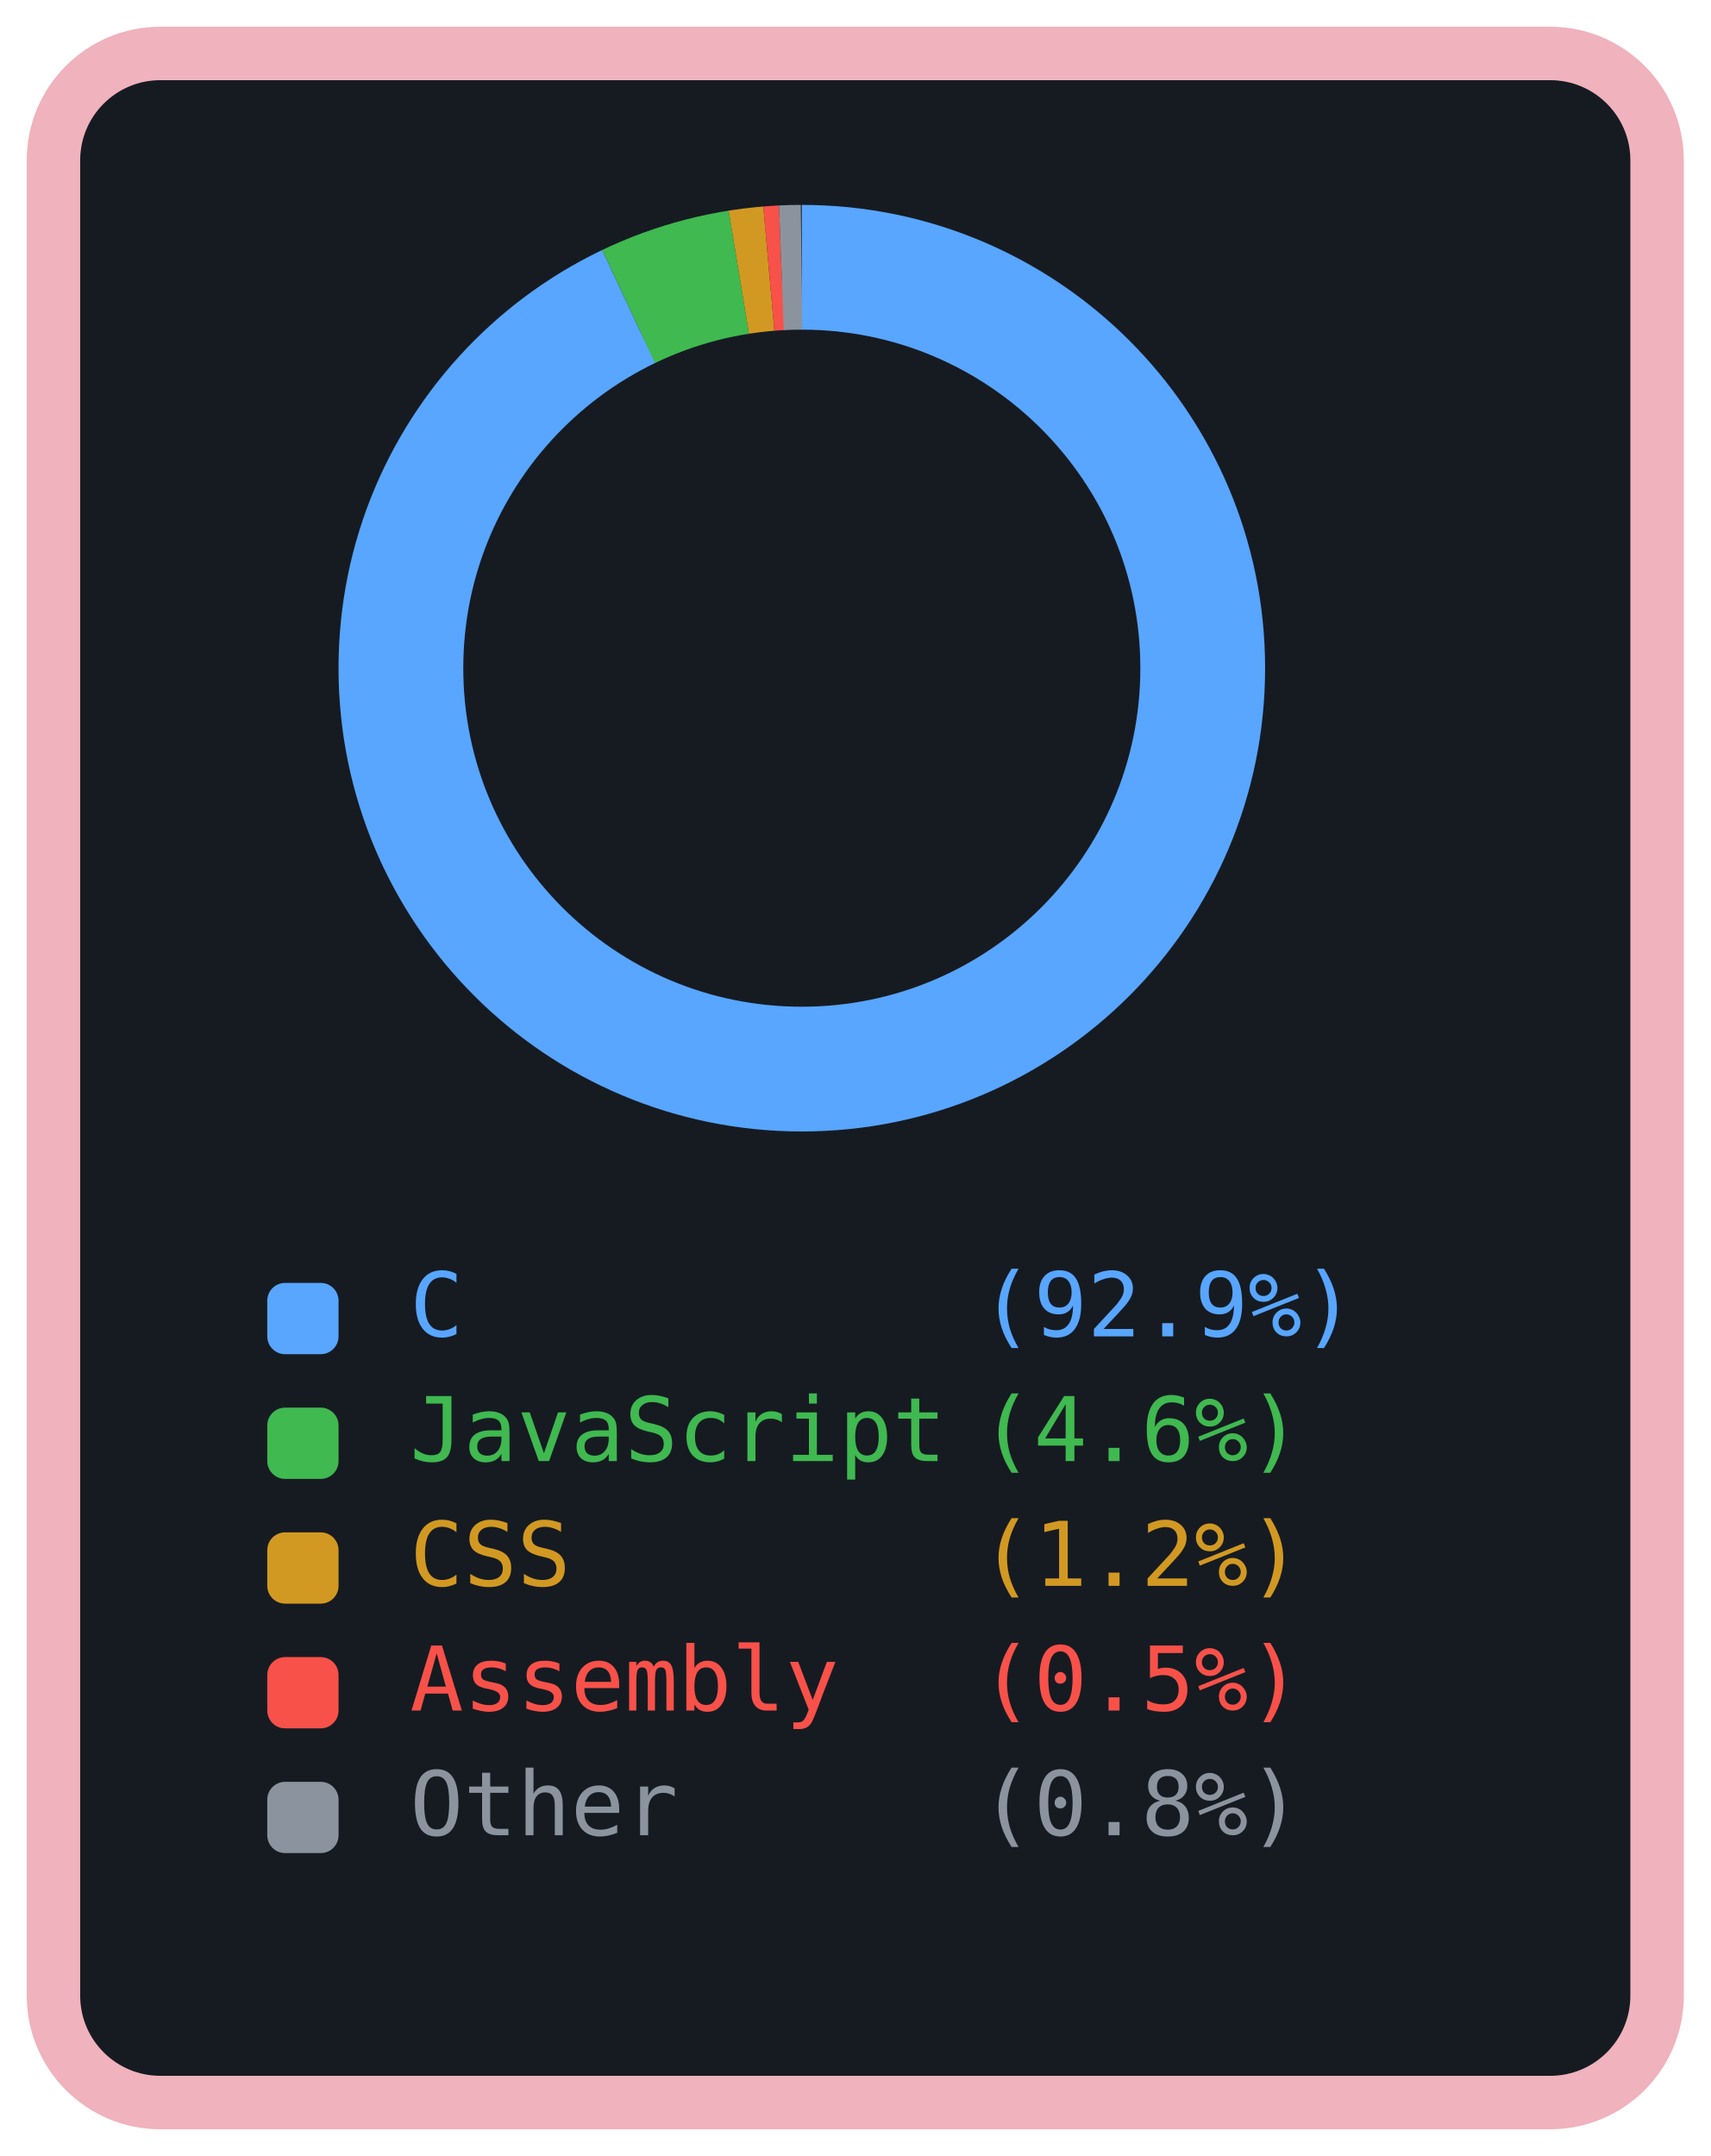
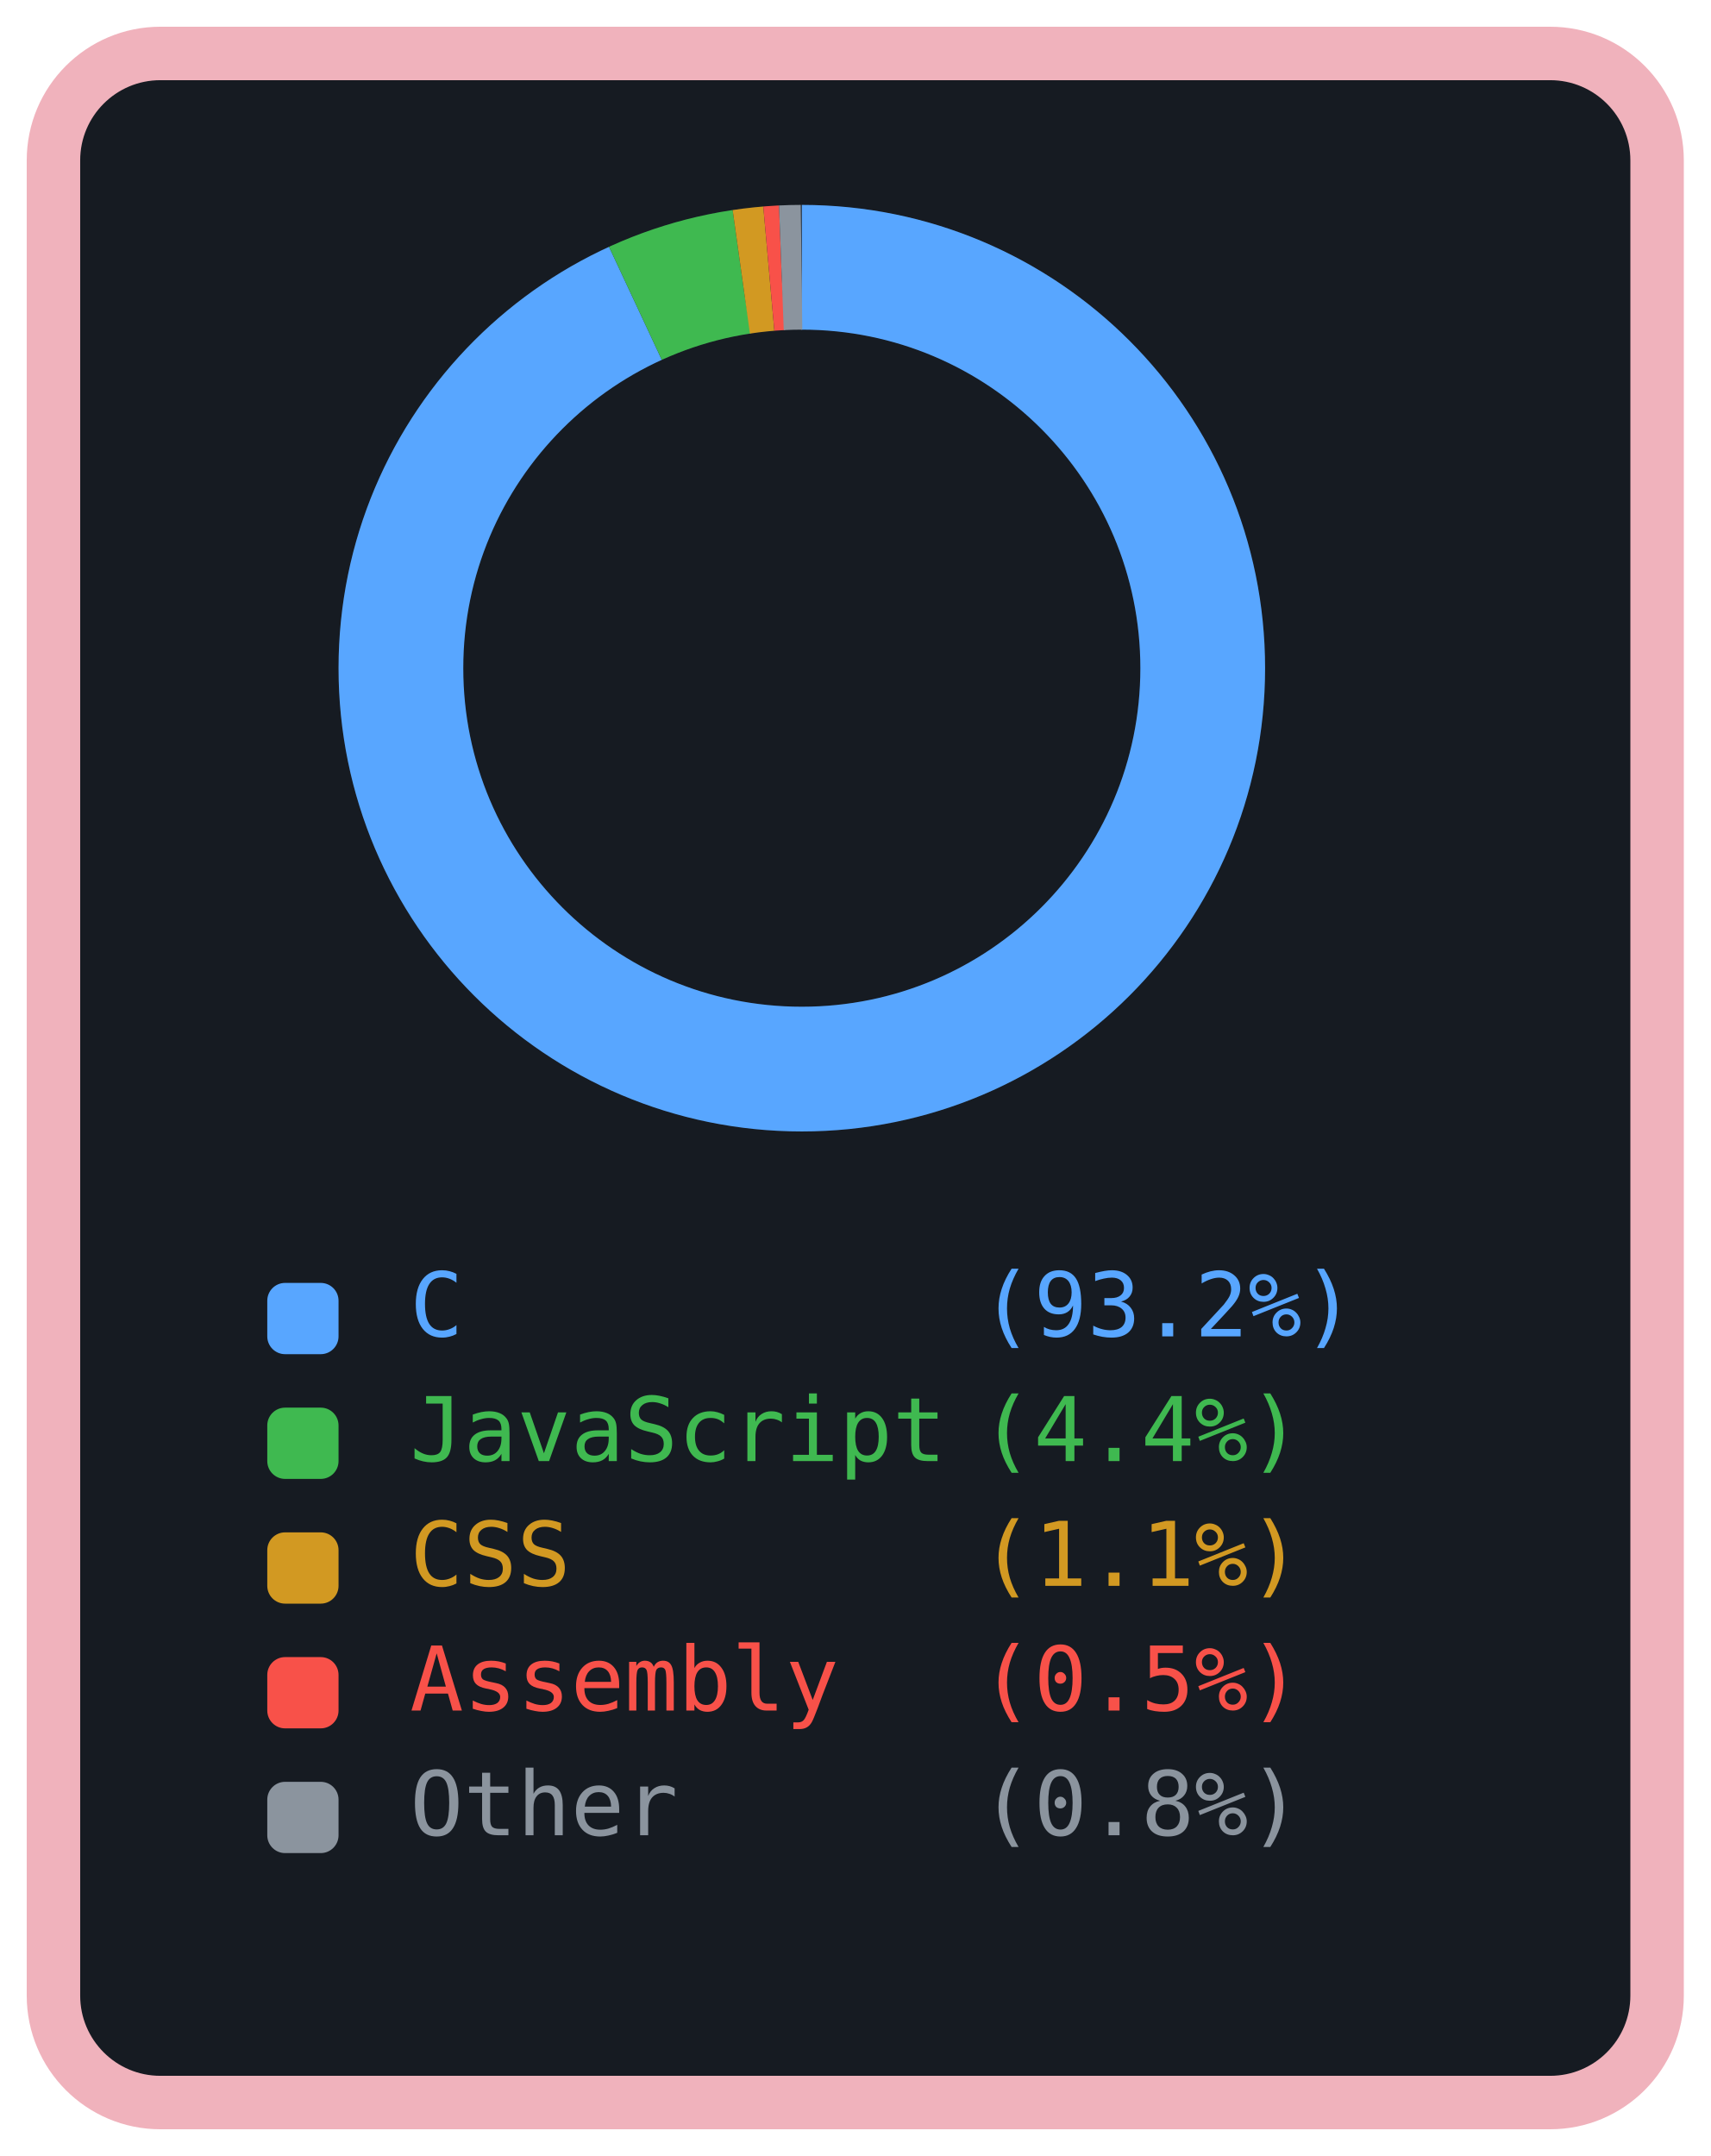
<svg xmlns="http://www.w3.org/2000/svg" width="192" height="242" viewBox="0 0 192 242">
  <style>
		.bg {
			fill: #161B22;
			stroke: #F0B2BC;
			stroke-width: 6;
			rx: 12px;
		}
		</style>
  <rect x="6" y="6" width="180" height="230" class="bg" />
  <g>
    <circle cx="90" cy="75" r="45" fill="none" stroke="#21262d" stroke-width="14" />
-     <circle cx="90" cy="75" r="45" fill="none" stroke="#58a6ff" stroke-width="14" stroke-dasharray="262.669 282.743" stroke-dashoffset="0" transform="rotate(-90 90 75)" />
+     <circle cx="90" cy="75" r="45" fill="none" stroke="#58a6ff" stroke-width="14" stroke-dasharray="263.517 282.743" stroke-dashoffset="0" transform="rotate(-90 90 75)" />
    <g>
      <rect x="30" y="144" width="8" height="8" rx="2" fill="#58a6ff" />
      <text x="46" y="150" font-family="monospace" font-size="10" fill="#58a6ff">C</text>
-       <text x="110" y="150" font-family="monospace" font-size="10" fill="#58a6ff">(92.9%)</text>
+       <text x="110" y="150" font-family="monospace" font-size="10" fill="#58a6ff">(93.2%)</text>
    </g>
-     <circle cx="90" cy="75" r="45" fill="none" stroke="#3fb950" stroke-width="14" stroke-dasharray="13.006 282.743" stroke-dashoffset="-262.669" transform="rotate(-90 90 75)" />
+     <circle cx="90" cy="75" r="45" fill="none" stroke="#3fb950" stroke-width="14" stroke-dasharray="12.441 282.743" stroke-dashoffset="-263.517" transform="rotate(-90 90 75)" />
    <g>
      <rect x="30" y="158" width="8" height="8" rx="2" fill="#3fb950" />
      <text x="46" y="164" font-family="monospace" font-size="10" fill="#3fb950">JavaScript</text>
-       <text x="110" y="164" font-family="monospace" font-size="10" fill="#3fb950">(4.6%)</text>
+       <text x="110" y="164" font-family="monospace" font-size="10" fill="#3fb950">(4.4%)</text>
    </g>
-     <circle cx="90" cy="75" r="45" fill="none" stroke="#d29922" stroke-width="14" stroke-dasharray="3.393 282.743" stroke-dashoffset="-275.675" transform="rotate(-90 90 75)" />
+     <circle cx="90" cy="75" r="45" fill="none" stroke="#d29922" stroke-width="14" stroke-dasharray="3.11 282.743" stroke-dashoffset="-275.957" transform="rotate(-90 90 75)" />
    <g>
      <rect x="30" y="172" width="8" height="8" rx="2" fill="#d29922" />
      <text x="46" y="178" font-family="monospace" font-size="10" fill="#d29922">CSS</text>
-       <text x="110" y="178" font-family="monospace" font-size="10" fill="#d29922">(1.2%)</text>
+       <text x="110" y="178" font-family="monospace" font-size="10" fill="#d29922">(1.1%)</text>
    </g>
    <circle cx="90" cy="75" r="45" fill="none" stroke="#f85149" stroke-width="14" stroke-dasharray="1.414 282.743" stroke-dashoffset="-279.068" transform="rotate(-90 90 75)" />
    <g>
      <rect x="30" y="186" width="8" height="8" rx="2" fill="#f85149" />
      <text x="46" y="192" font-family="monospace" font-size="10" fill="#f85149">Assembly</text>
      <text x="110" y="192" font-family="monospace" font-size="10" fill="#f85149">(0.5%)</text>
    </g>
    <circle cx="90" cy="75" r="45" fill="none" stroke="#8b949e" stroke-width="14" stroke-dasharray="2.262 282.743" stroke-dashoffset="-280.481" transform="rotate(-90 90 75)" />
    <g>
      <rect x="30" y="200" width="8" height="8" rx="2" fill="#8b949e" />
      <text x="46" y="206" font-family="monospace" font-size="10" fill="#8b949e">Other</text>
      <text x="110" y="206" font-family="monospace" font-size="10" fill="#8b949e">(0.8%)</text>
    </g>
  </g>
</svg>
